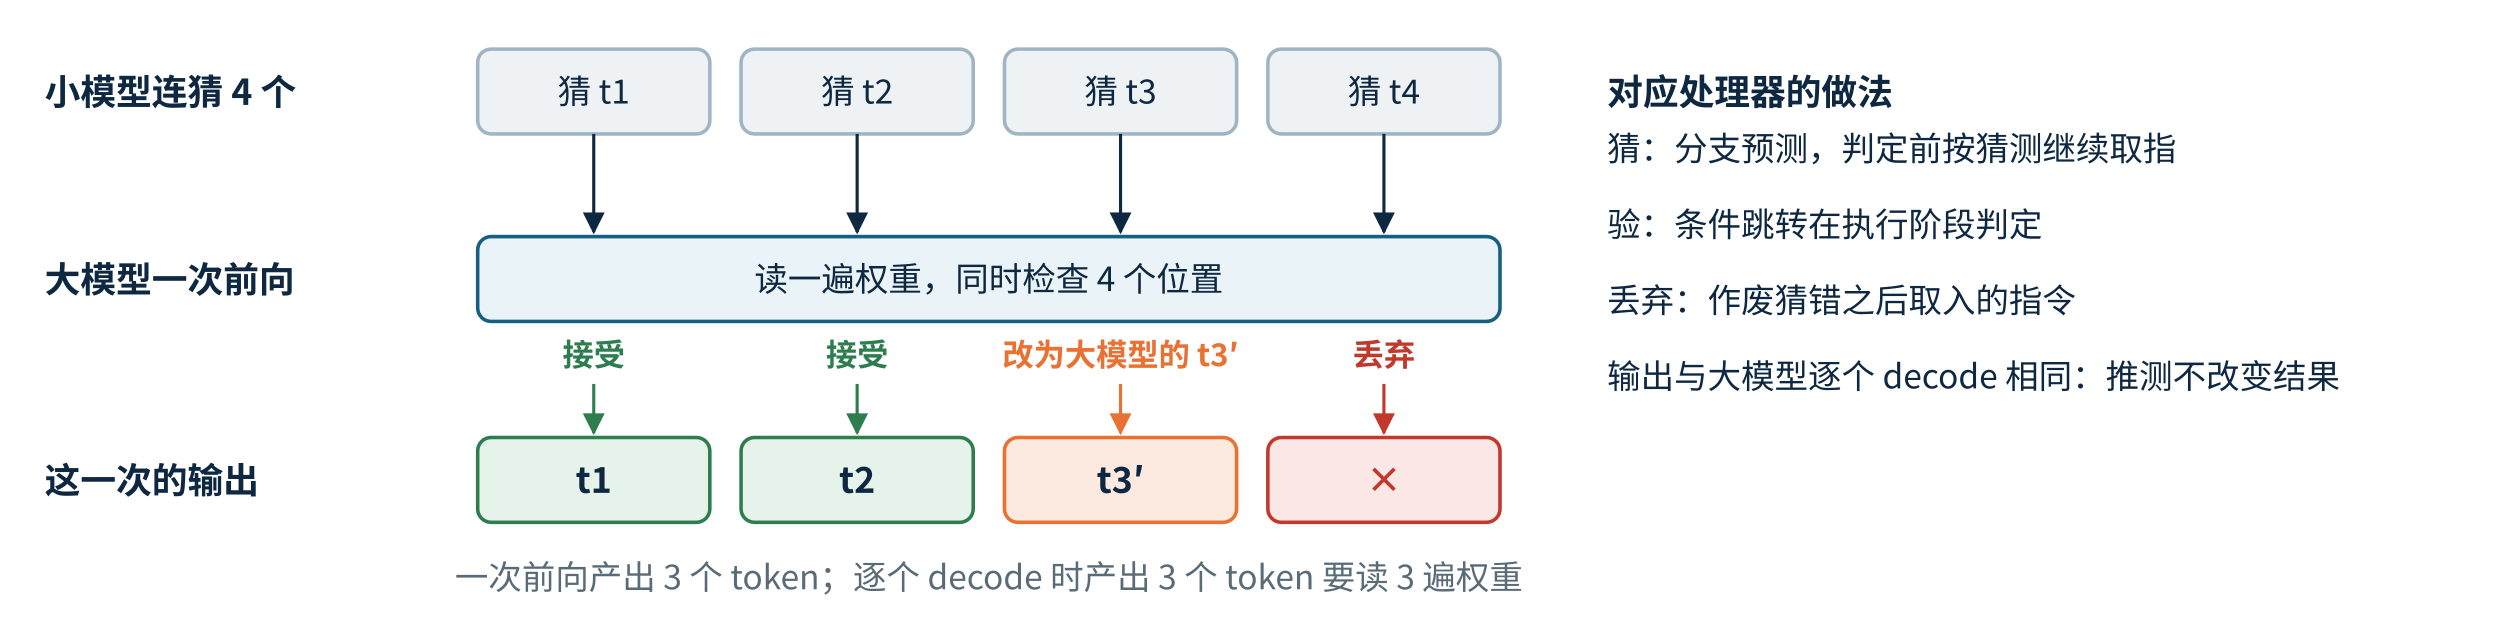
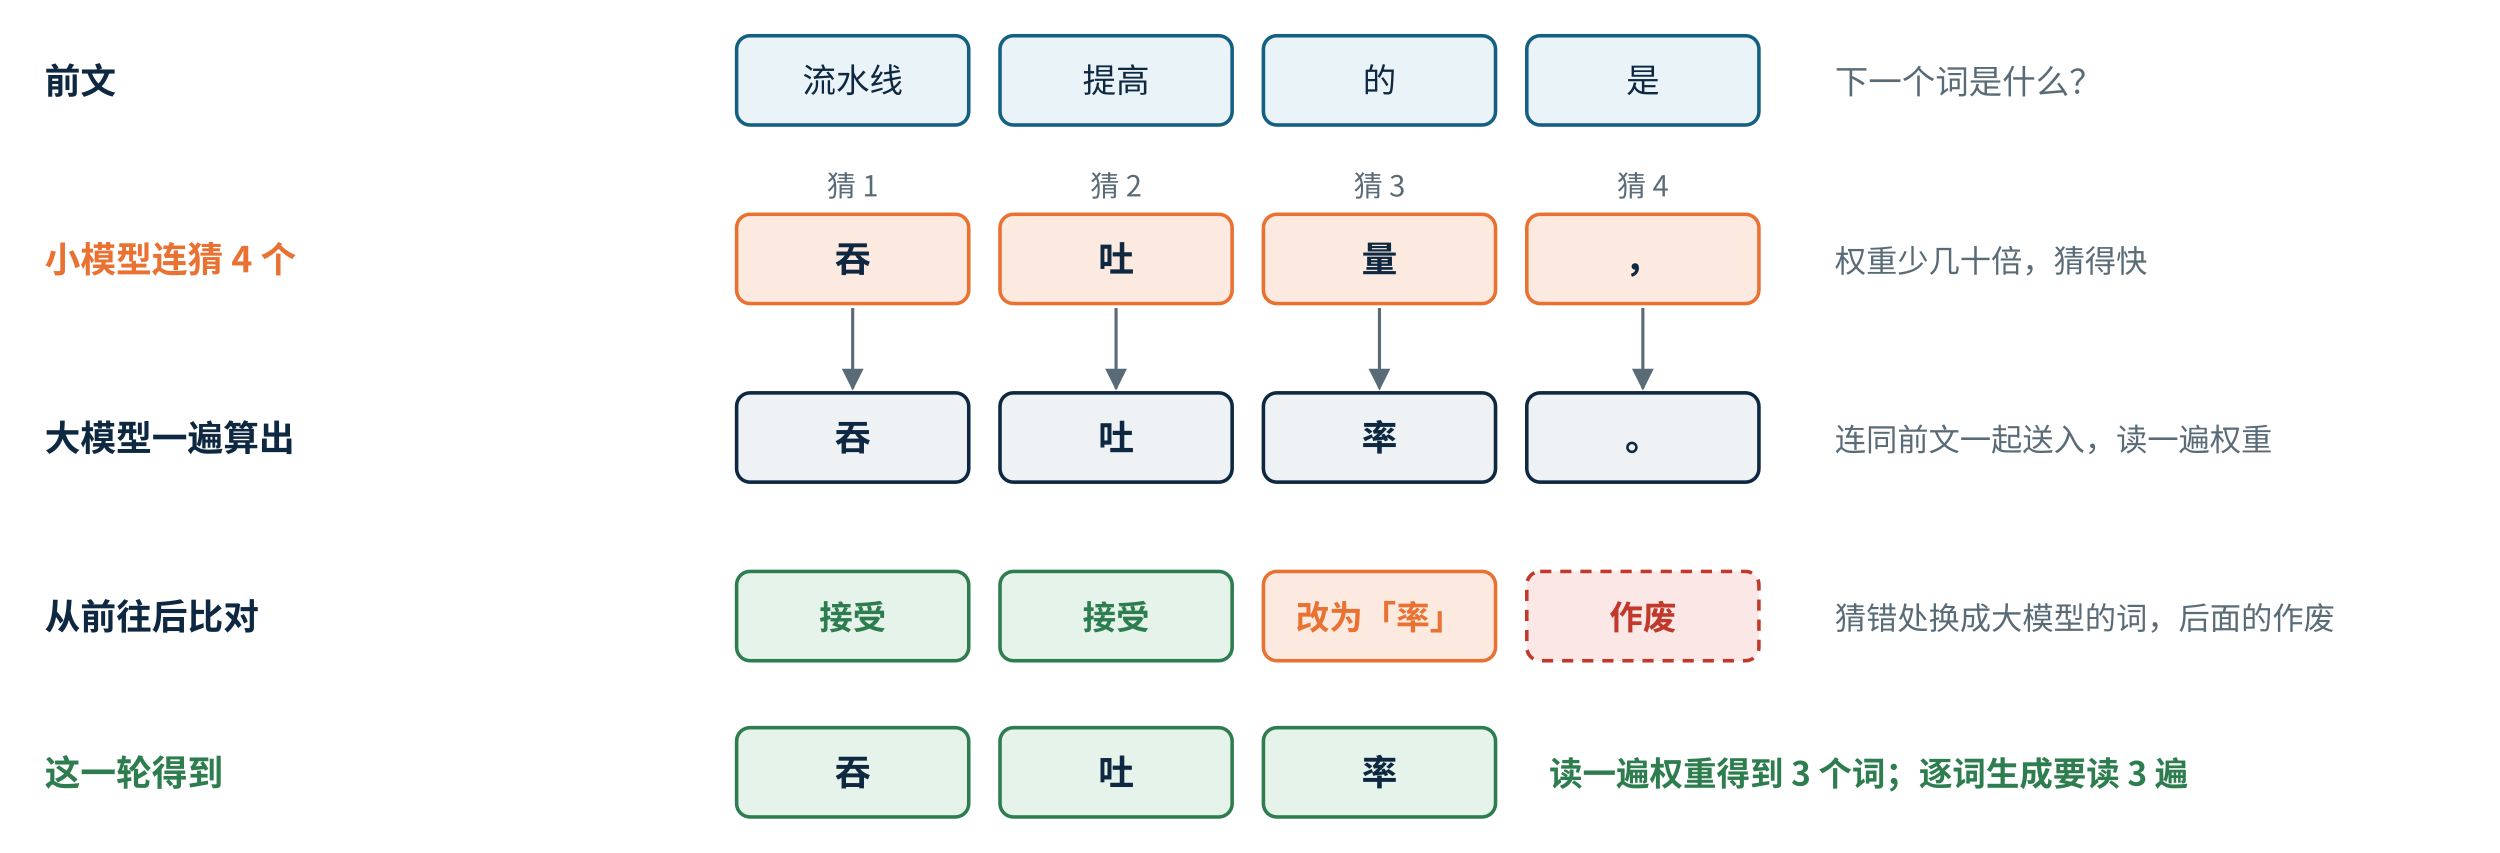
- <svg xmlns="http://www.w3.org/2000/svg" viewBox="0 0 1120 282" width="1120" height="282">
+ <svg xmlns="http://www.w3.org/2000/svg" viewBox="0 0 1120 382" width="1120" height="382">
  <defs>
    <marker id="ah-156082" viewBox="0 0 10 10" refX="9" refY="5" markerWidth="7" markerHeight="7" orient="auto-start-reverse">
      <path d="M0,0 L10,5 L0,10 z" fill="#156082" />
    </marker>
    <marker id="ah-e97132" viewBox="0 0 10 10" refX="9" refY="5" markerWidth="7" markerHeight="7" orient="auto-start-reverse">
      <path d="M0,0 L10,5 L0,10 z" fill="#e97132" />
    </marker>
    <marker id="ah-0e2841" viewBox="0 0 10 10" refX="9" refY="5" markerWidth="7" markerHeight="7" orient="auto-start-reverse">
      <path d="M0,0 L10,5 L0,10 z" fill="#0e2841" />
    </marker>
    <marker id="ah-2e7d4f" viewBox="0 0 10 10" refX="9" refY="5" markerWidth="7" markerHeight="7" orient="auto-start-reverse">
      <path d="M0,0 L10,5 L0,10 z" fill="#2e7d4f" />
    </marker>
    <marker id="ah-c0392b" viewBox="0 0 10 10" refX="9" refY="5" markerWidth="7" markerHeight="7" orient="auto-start-reverse">
      <path d="M0,0 L10,5 L0,10 z" fill="#c0392b" />
    </marker>
    <marker id="ah-5a6b78" viewBox="0 0 10 10" refX="9" refY="5" markerWidth="7" markerHeight="7" orient="auto-start-reverse">
      <path d="M0,0 L10,5 L0,10 z" fill="#5a6b78" />
    </marker>
    <marker id="ah-9fb5c3" viewBox="0 0 10 10" refX="9" refY="5" markerWidth="7" markerHeight="7" orient="auto-start-reverse">
      <path d="M0,0 L10,5 L0,10 z" fill="#9fb5c3" />
    </marker>
  </defs>
-   <text x="20.0" y="47.0" font-family="PingFang SC, Noto Sans CJK SC, Source Han Sans SC, sans-serif" font-size="16" font-weight="bold" fill="#0e2841" text-anchor="start">小模型连猜 4 个</text>
-   <rect x="214.0" y="22.0" width="104.0" height="38.0" rx="6" fill="#eef2f4" stroke="#9fb5c3" stroke-width="1.6" />
-   <text x="266.0" y="46.4" font-family="PingFang SC, Noto Sans CJK SC, Source Han Sans SC, sans-serif" font-size="15" font-weight="normal" fill="#0e2841" text-anchor="middle">猜 t1</text>
-   <line x1="266.0" y1="60.0" x2="266.0" y2="104.0" stroke="#0e2841" stroke-width="1.4" marker-end="url(#ah-0e2841)" />
-   <rect x="332.0" y="22.0" width="104.0" height="38.0" rx="6" fill="#eef2f4" stroke="#9fb5c3" stroke-width="1.6" />
-   <text x="384.0" y="46.4" font-family="PingFang SC, Noto Sans CJK SC, Source Han Sans SC, sans-serif" font-size="15" font-weight="normal" fill="#0e2841" text-anchor="middle">猜 t2</text>
-   <line x1="384.0" y1="60.0" x2="384.0" y2="104.0" stroke="#0e2841" stroke-width="1.4" marker-end="url(#ah-0e2841)" />
-   <rect x="450.0" y="22.0" width="104.0" height="38.0" rx="6" fill="#eef2f4" stroke="#9fb5c3" stroke-width="1.6" />
-   <text x="502.0" y="46.4" font-family="PingFang SC, Noto Sans CJK SC, Source Han Sans SC, sans-serif" font-size="15" font-weight="normal" fill="#0e2841" text-anchor="middle">猜 t3</text>
-   <line x1="502.0" y1="60.0" x2="502.0" y2="104.0" stroke="#0e2841" stroke-width="1.4" marker-end="url(#ah-0e2841)" />
-   <rect x="568.0" y="22.0" width="104.0" height="38.0" rx="6" fill="#eef2f4" stroke="#9fb5c3" stroke-width="1.6" />
-   <text x="620.0" y="46.4" font-family="PingFang SC, Noto Sans CJK SC, Source Han Sans SC, sans-serif" font-size="15" font-weight="normal" fill="#0e2841" text-anchor="middle">猜 t4</text>
-   <line x1="620.0" y1="60.0" x2="620.0" y2="104.0" stroke="#0e2841" stroke-width="1.4" marker-end="url(#ah-0e2841)" />
-   <text x="20.0" y="131.0" font-family="PingFang SC, Noto Sans CJK SC, Source Han Sans SC, sans-serif" font-size="16" font-weight="bold" fill="#0e2841" text-anchor="start">大模型一次前向</text>
-   <rect x="214.0" y="106.0" width="458.0" height="38.0" rx="6" fill="#eaf3f7" stroke="#156082" stroke-width="1.6" />
-   <text x="443.0" y="130.4" font-family="PingFang SC, Noto Sans CJK SC, Source Han Sans SC, sans-serif" font-size="15" font-weight="normal" fill="#0e2841" text-anchor="middle">读一遍权重，同时检查 4 个位置</text>
-   <text x="266.0" y="164.0" font-family="PingFang SC, Noto Sans CJK SC, Source Han Sans SC, sans-serif" font-size="14" font-weight="bold" fill="#2e7d4f" text-anchor="middle">接受</text>
-   <line x1="266.0" y1="172.0" x2="266.0" y2="194.0" stroke="#2e7d4f" stroke-width="1.4" marker-end="url(#ah-2e7d4f)" />
-   <text x="384.0" y="164.0" font-family="PingFang SC, Noto Sans CJK SC, Source Han Sans SC, sans-serif" font-size="14" font-weight="bold" fill="#2e7d4f" text-anchor="middle">接受</text>
-   <line x1="384.0" y1="172.0" x2="384.0" y2="194.0" stroke="#2e7d4f" stroke-width="1.4" marker-end="url(#ah-2e7d4f)" />
-   <text x="502.0" y="164.0" font-family="PingFang SC, Noto Sans CJK SC, Source Han Sans SC, sans-serif" font-size="14" font-weight="bold" fill="#e97132" text-anchor="middle">改为大模型的 t3′</text>
-   <line x1="502.0" y1="172.0" x2="502.0" y2="194.0" stroke="#e97132" stroke-width="1.4" marker-end="url(#ah-e97132)" />
-   <text x="620.0" y="164.0" font-family="PingFang SC, Noto Sans CJK SC, Source Han Sans SC, sans-serif" font-size="14" font-weight="bold" fill="#c0392b" text-anchor="middle">丢弃</text>
-   <line x1="620.0" y1="172.0" x2="620.0" y2="194.0" stroke="#c0392b" stroke-width="1.4" marker-end="url(#ah-c0392b)" />
-   <text x="20.0" y="221.0" font-family="PingFang SC, Noto Sans CJK SC, Source Han Sans SC, sans-serif" font-size="16" font-weight="bold" fill="#0e2841" text-anchor="start">这一次的输出</text>
-   <rect x="214.0" y="196.0" width="104.0" height="38.0" rx="6" fill="#e5f3ea" stroke="#2e7d4f" stroke-width="1.6" />
-   <text x="266.0" y="220.8" font-family="PingFang SC, Noto Sans CJK SC, Source Han Sans SC, sans-serif" font-size="16" font-weight="bold" fill="#0e2841" text-anchor="middle">t1</text>
-   <rect x="332.0" y="196.0" width="104.0" height="38.0" rx="6" fill="#e5f3ea" stroke="#2e7d4f" stroke-width="1.6" />
-   <text x="384.0" y="220.8" font-family="PingFang SC, Noto Sans CJK SC, Source Han Sans SC, sans-serif" font-size="16" font-weight="bold" fill="#0e2841" text-anchor="middle">t2</text>
-   <rect x="450.0" y="196.0" width="104.0" height="38.0" rx="6" fill="#fce9df" stroke="#e97132" stroke-width="1.6" />
-   <text x="502.0" y="220.8" font-family="PingFang SC, Noto Sans CJK SC, Source Han Sans SC, sans-serif" font-size="16" font-weight="bold" fill="#0e2841" text-anchor="middle">t3′</text>
-   <rect x="568.0" y="196.0" width="104.0" height="38.0" rx="6" fill="#fbe7e5" stroke="#c0392b" stroke-width="1.6" />
-   <text x="620.0" y="220.8" font-family="PingFang SC, Noto Sans CJK SC, Source Han Sans SC, sans-serif" font-size="16" font-weight="bold" fill="#c0392b" text-anchor="middle">×</text>
-   <text x="443.0" y="264.0" font-family="PingFang SC, Noto Sans CJK SC, Source Han Sans SC, sans-serif" font-size="15" font-weight="normal" fill="#5a6b78" text-anchor="middle">一次前向产出 3 个 token；逐个 decode 时产出 3 个 token 要读 3 遍权重</text>
-   <text x="720.0" y="47.0" font-family="PingFang SC, Noto Sans CJK SC, Source Han Sans SC, sans-serif" font-size="16" font-weight="bold" fill="#0e2841" text-anchor="start">对应处理器的做法</text>
-   <text x="720.0" y="72.0" font-family="PingFang SC, Noto Sans CJK SC, Source Han Sans SC, sans-serif" font-size="15" font-weight="normal" fill="#0e2841" text-anchor="start">猜：分支预测，判定前按猜测继续取指</text>
-   <text x="720.0" y="106.0" font-family="PingFang SC, Noto Sans CJK SC, Source Han Sans SC, sans-serif" font-size="15" font-weight="normal" fill="#0e2841" text-anchor="start">验：条件跳转在执行阶段判定</text>
-   <text x="720.0" y="140.0" font-family="PingFang SC, Noto Sans CJK SC, Source Han Sans SC, sans-serif" font-size="15" font-weight="normal" fill="#0e2841" text-anchor="start">丢弃：作废猜错之后取入的指令</text>
-   <text x="720.0" y="174.0" font-family="PingFang SC, Noto Sans CJK SC, Source Han Sans SC, sans-serif" font-size="15" font-weight="normal" fill="#0e2841" text-anchor="start">输出与大模型逐个 decode 相同：推测不改变结果</text>
+   <text x="20.0" y="42.0" font-family="PingFang SC, Noto Sans CJK SC, Source Han Sans SC, sans-serif" font-size="16" font-weight="bold" fill="#0e2841" text-anchor="start">前文</text>
+   <rect x="330.0" y="16.0" width="104.0" height="40.0" rx="6" fill="#eaf3f7" stroke="#156082" stroke-width="1.6" />
+   <text x="382.0" y="41.4" font-family="PingFang SC, Noto Sans CJK SC, Source Han Sans SC, sans-serif" font-size="15" font-weight="normal" fill="#0e2841" text-anchor="middle">流水线</text>
+   <rect x="448.0" y="16.0" width="104.0" height="40.0" rx="6" fill="#eaf3f7" stroke="#156082" stroke-width="1.6" />
+   <text x="500.0" y="41.4" font-family="PingFang SC, Noto Sans CJK SC, Source Han Sans SC, sans-serif" font-size="15" font-weight="normal" fill="#0e2841" text-anchor="middle">提高</text>
+   <rect x="566.0" y="16.0" width="104.0" height="40.0" rx="6" fill="#eaf3f7" stroke="#156082" stroke-width="1.6" />
+   <text x="618.0" y="41.4" font-family="PingFang SC, Noto Sans CJK SC, Source Han Sans SC, sans-serif" font-size="15" font-weight="normal" fill="#0e2841" text-anchor="middle">的</text>
+   <rect x="684.0" y="16.0" width="104.0" height="40.0" rx="6" fill="#eaf3f7" stroke="#156082" stroke-width="1.6" />
+   <text x="736.0" y="41.4" font-family="PingFang SC, Noto Sans CJK SC, Source Han Sans SC, sans-serif" font-size="15" font-weight="normal" fill="#0e2841" text-anchor="middle">是</text>
+   <text x="822.0" y="42.0" font-family="PingFang SC, Noto Sans CJK SC, Source Han Sans SC, sans-serif" font-size="15" font-weight="normal" fill="#5a6b78" text-anchor="start">下一个词是什么？</text>
+   <text x="20.0" y="122.0" font-family="PingFang SC, Noto Sans CJK SC, Source Han Sans SC, sans-serif" font-size="16" font-weight="bold" fill="#e97132" text-anchor="start">小模型连猜 4 个</text>
+   <text x="382.0" y="88.0" font-family="PingFang SC, Noto Sans CJK SC, Source Han Sans SC, sans-serif" font-size="13" font-weight="normal" fill="#5a6b78" text-anchor="middle">猜 1</text>
+   <rect x="330.0" y="96.0" width="104.0" height="40.0" rx="6" fill="#fce9df" stroke="#e97132" stroke-width="1.6" />
+   <text x="382.0" y="121.8" font-family="PingFang SC, Noto Sans CJK SC, Source Han Sans SC, sans-serif" font-size="16" font-weight="bold" fill="#0e2841" text-anchor="middle">吞</text>
+   <text x="500.0" y="88.0" font-family="PingFang SC, Noto Sans CJK SC, Source Han Sans SC, sans-serif" font-size="13" font-weight="normal" fill="#5a6b78" text-anchor="middle">猜 2</text>
+   <rect x="448.0" y="96.0" width="104.0" height="40.0" rx="6" fill="#fce9df" stroke="#e97132" stroke-width="1.6" />
+   <text x="500.0" y="121.8" font-family="PingFang SC, Noto Sans CJK SC, Source Han Sans SC, sans-serif" font-size="16" font-weight="bold" fill="#0e2841" text-anchor="middle">吐</text>
+   <text x="618.0" y="88.0" font-family="PingFang SC, Noto Sans CJK SC, Source Han Sans SC, sans-serif" font-size="13" font-weight="normal" fill="#5a6b78" text-anchor="middle">猜 3</text>
+   <rect x="566.0" y="96.0" width="104.0" height="40.0" rx="6" fill="#fce9df" stroke="#e97132" stroke-width="1.6" />
+   <text x="618.0" y="121.8" font-family="PingFang SC, Noto Sans CJK SC, Source Han Sans SC, sans-serif" font-size="16" font-weight="bold" fill="#0e2841" text-anchor="middle">量</text>
+   <text x="736.0" y="88.0" font-family="PingFang SC, Noto Sans CJK SC, Source Han Sans SC, sans-serif" font-size="13" font-weight="normal" fill="#5a6b78" text-anchor="middle">猜 4</text>
+   <rect x="684.0" y="96.0" width="104.0" height="40.0" rx="6" fill="#fce9df" stroke="#e97132" stroke-width="1.6" />
+   <text x="736.0" y="121.8" font-family="PingFang SC, Noto Sans CJK SC, Source Han Sans SC, sans-serif" font-size="16" font-weight="bold" fill="#0e2841" text-anchor="middle">，</text>
+   <text x="822.0" y="122.0" font-family="PingFang SC, Noto Sans CJK SC, Source Han Sans SC, sans-serif" font-size="14" font-weight="normal" fill="#5a6b78" text-anchor="start">权重少几十倍，猜得快</text>
+   <text x="20.0" y="202.0" font-family="PingFang SC, Noto Sans CJK SC, Source Han Sans SC, sans-serif" font-size="16" font-weight="bold" fill="#0e2841" text-anchor="start">大模型一遍算出</text>
+   <rect x="330.0" y="176.0" width="104.0" height="40.0" rx="6" fill="#eef2f4" stroke="#0e2841" stroke-width="1.6" />
+   <text x="382.0" y="201.8" font-family="PingFang SC, Noto Sans CJK SC, Source Han Sans SC, sans-serif" font-size="16" font-weight="bold" fill="#0e2841" text-anchor="middle">吞</text>
+   <rect x="448.0" y="176.0" width="104.0" height="40.0" rx="6" fill="#eef2f4" stroke="#0e2841" stroke-width="1.6" />
+   <text x="500.0" y="201.8" font-family="PingFang SC, Noto Sans CJK SC, Source Han Sans SC, sans-serif" font-size="16" font-weight="bold" fill="#0e2841" text-anchor="middle">吐</text>
+   <rect x="566.0" y="176.0" width="104.0" height="40.0" rx="6" fill="#eef2f4" stroke="#0e2841" stroke-width="1.6" />
+   <text x="618.0" y="201.8" font-family="PingFang SC, Noto Sans CJK SC, Source Han Sans SC, sans-serif" font-size="16" font-weight="bold" fill="#0e2841" text-anchor="middle">率</text>
+   <rect x="684.0" y="176.0" width="104.0" height="40.0" rx="6" fill="#eef2f4" stroke="#0e2841" stroke-width="1.6" />
+   <text x="736.0" y="201.8" font-family="PingFang SC, Noto Sans CJK SC, Source Han Sans SC, sans-serif" font-size="16" font-weight="bold" fill="#0e2841" text-anchor="middle">。</text>
+   <text x="822.0" y="202.0" font-family="PingFang SC, Noto Sans CJK SC, Source Han Sans SC, sans-serif" font-size="14" font-weight="normal" fill="#5a6b78" text-anchor="start">连同前文一起送入，读一遍权重</text>
+   <line x1="382.0" y1="138.0" x2="382.0" y2="174.0" stroke="#5a6b78" stroke-width="1.4" marker-end="url(#ah-5a6b78)" />
+   <line x1="500.0" y1="138.0" x2="500.0" y2="174.0" stroke="#5a6b78" stroke-width="1.4" marker-end="url(#ah-5a6b78)" />
+   <line x1="618.0" y1="138.0" x2="618.0" y2="174.0" stroke="#5a6b78" stroke-width="1.4" marker-end="url(#ah-5a6b78)" />
+   <line x1="736.0" y1="138.0" x2="736.0" y2="174.0" stroke="#5a6b78" stroke-width="1.4" marker-end="url(#ah-5a6b78)" />
+   <text x="20.0" y="282.0" font-family="PingFang SC, Noto Sans CJK SC, Source Han Sans SC, sans-serif" font-size="16" font-weight="bold" fill="#0e2841" text-anchor="start">从前往后比对</text>
+   <rect x="330.0" y="256.0" width="104.0" height="40.0" rx="6" fill="#e5f3ea" stroke="#2e7d4f" stroke-width="1.6" />
+   <text x="382.0" y="282.0" font-family="PingFang SC, Noto Sans CJK SC, Source Han Sans SC, sans-serif" font-size="15" font-weight="bold" fill="#2e7d4f" text-anchor="middle">接受</text>
+   <rect x="448.0" y="256.0" width="104.0" height="40.0" rx="6" fill="#e5f3ea" stroke="#2e7d4f" stroke-width="1.6" />
+   <text x="500.0" y="282.0" font-family="PingFang SC, Noto Sans CJK SC, Source Han Sans SC, sans-serif" font-size="15" font-weight="bold" fill="#2e7d4f" text-anchor="middle">接受</text>
+   <rect x="566.0" y="256.0" width="104.0" height="40.0" rx="6" fill="#fce9df" stroke="#e97132" stroke-width="1.6" />
+   <text x="618.0" y="282.0" font-family="PingFang SC, Noto Sans CJK SC, Source Han Sans SC, sans-serif" font-size="15" font-weight="bold" fill="#e97132" text-anchor="middle">改为「率」</text>
+   <rect x="684.0" y="256.0" width="104.0" height="40.0" rx="6" fill="#fbe7e5" stroke="#c0392b" stroke-width="1.6" stroke-dasharray="5 4" />
+   <text x="736.0" y="282.0" font-family="PingFang SC, Noto Sans CJK SC, Source Han Sans SC, sans-serif" font-size="15" font-weight="bold" fill="#c0392b" text-anchor="middle">作废</text>
+   <text x="822.0" y="282.0" font-family="PingFang SC, Noto Sans CJK SC, Source Han Sans SC, sans-serif" font-size="14" font-weight="normal" fill="#5a6b78" text-anchor="start">猜错处换成大模型的词，后面的作废</text>
+   <text x="20.0" y="352.0" font-family="PingFang SC, Noto Sans CJK SC, Source Han Sans SC, sans-serif" font-size="16" font-weight="bold" fill="#2e7d4f" text-anchor="start">这一轮得到</text>
+   <rect x="330.0" y="326.0" width="104.0" height="40.0" rx="6" fill="#e5f3ea" stroke="#2e7d4f" stroke-width="1.6" />
+   <text x="382.0" y="351.8" font-family="PingFang SC, Noto Sans CJK SC, Source Han Sans SC, sans-serif" font-size="16" font-weight="bold" fill="#0e2841" text-anchor="middle">吞</text>
+   <rect x="448.0" y="326.0" width="104.0" height="40.0" rx="6" fill="#e5f3ea" stroke="#2e7d4f" stroke-width="1.6" />
+   <text x="500.0" y="351.8" font-family="PingFang SC, Noto Sans CJK SC, Source Han Sans SC, sans-serif" font-size="16" font-weight="bold" fill="#0e2841" text-anchor="middle">吐</text>
+   <rect x="566.0" y="326.0" width="104.0" height="40.0" rx="6" fill="#e5f3ea" stroke="#2e7d4f" stroke-width="1.6" />
+   <text x="618.0" y="351.8" font-family="PingFang SC, Noto Sans CJK SC, Source Han Sans SC, sans-serif" font-size="16" font-weight="bold" fill="#0e2841" text-anchor="middle">率</text>
+   <text x="694.0" y="352.0" font-family="PingFang SC, Noto Sans CJK SC, Source Han Sans SC, sans-serif" font-size="15" font-weight="bold" fill="#2e7d4f" text-anchor="start">读一遍权重得到 3 个词；逐词生成要读 3 遍</text>
</svg>
